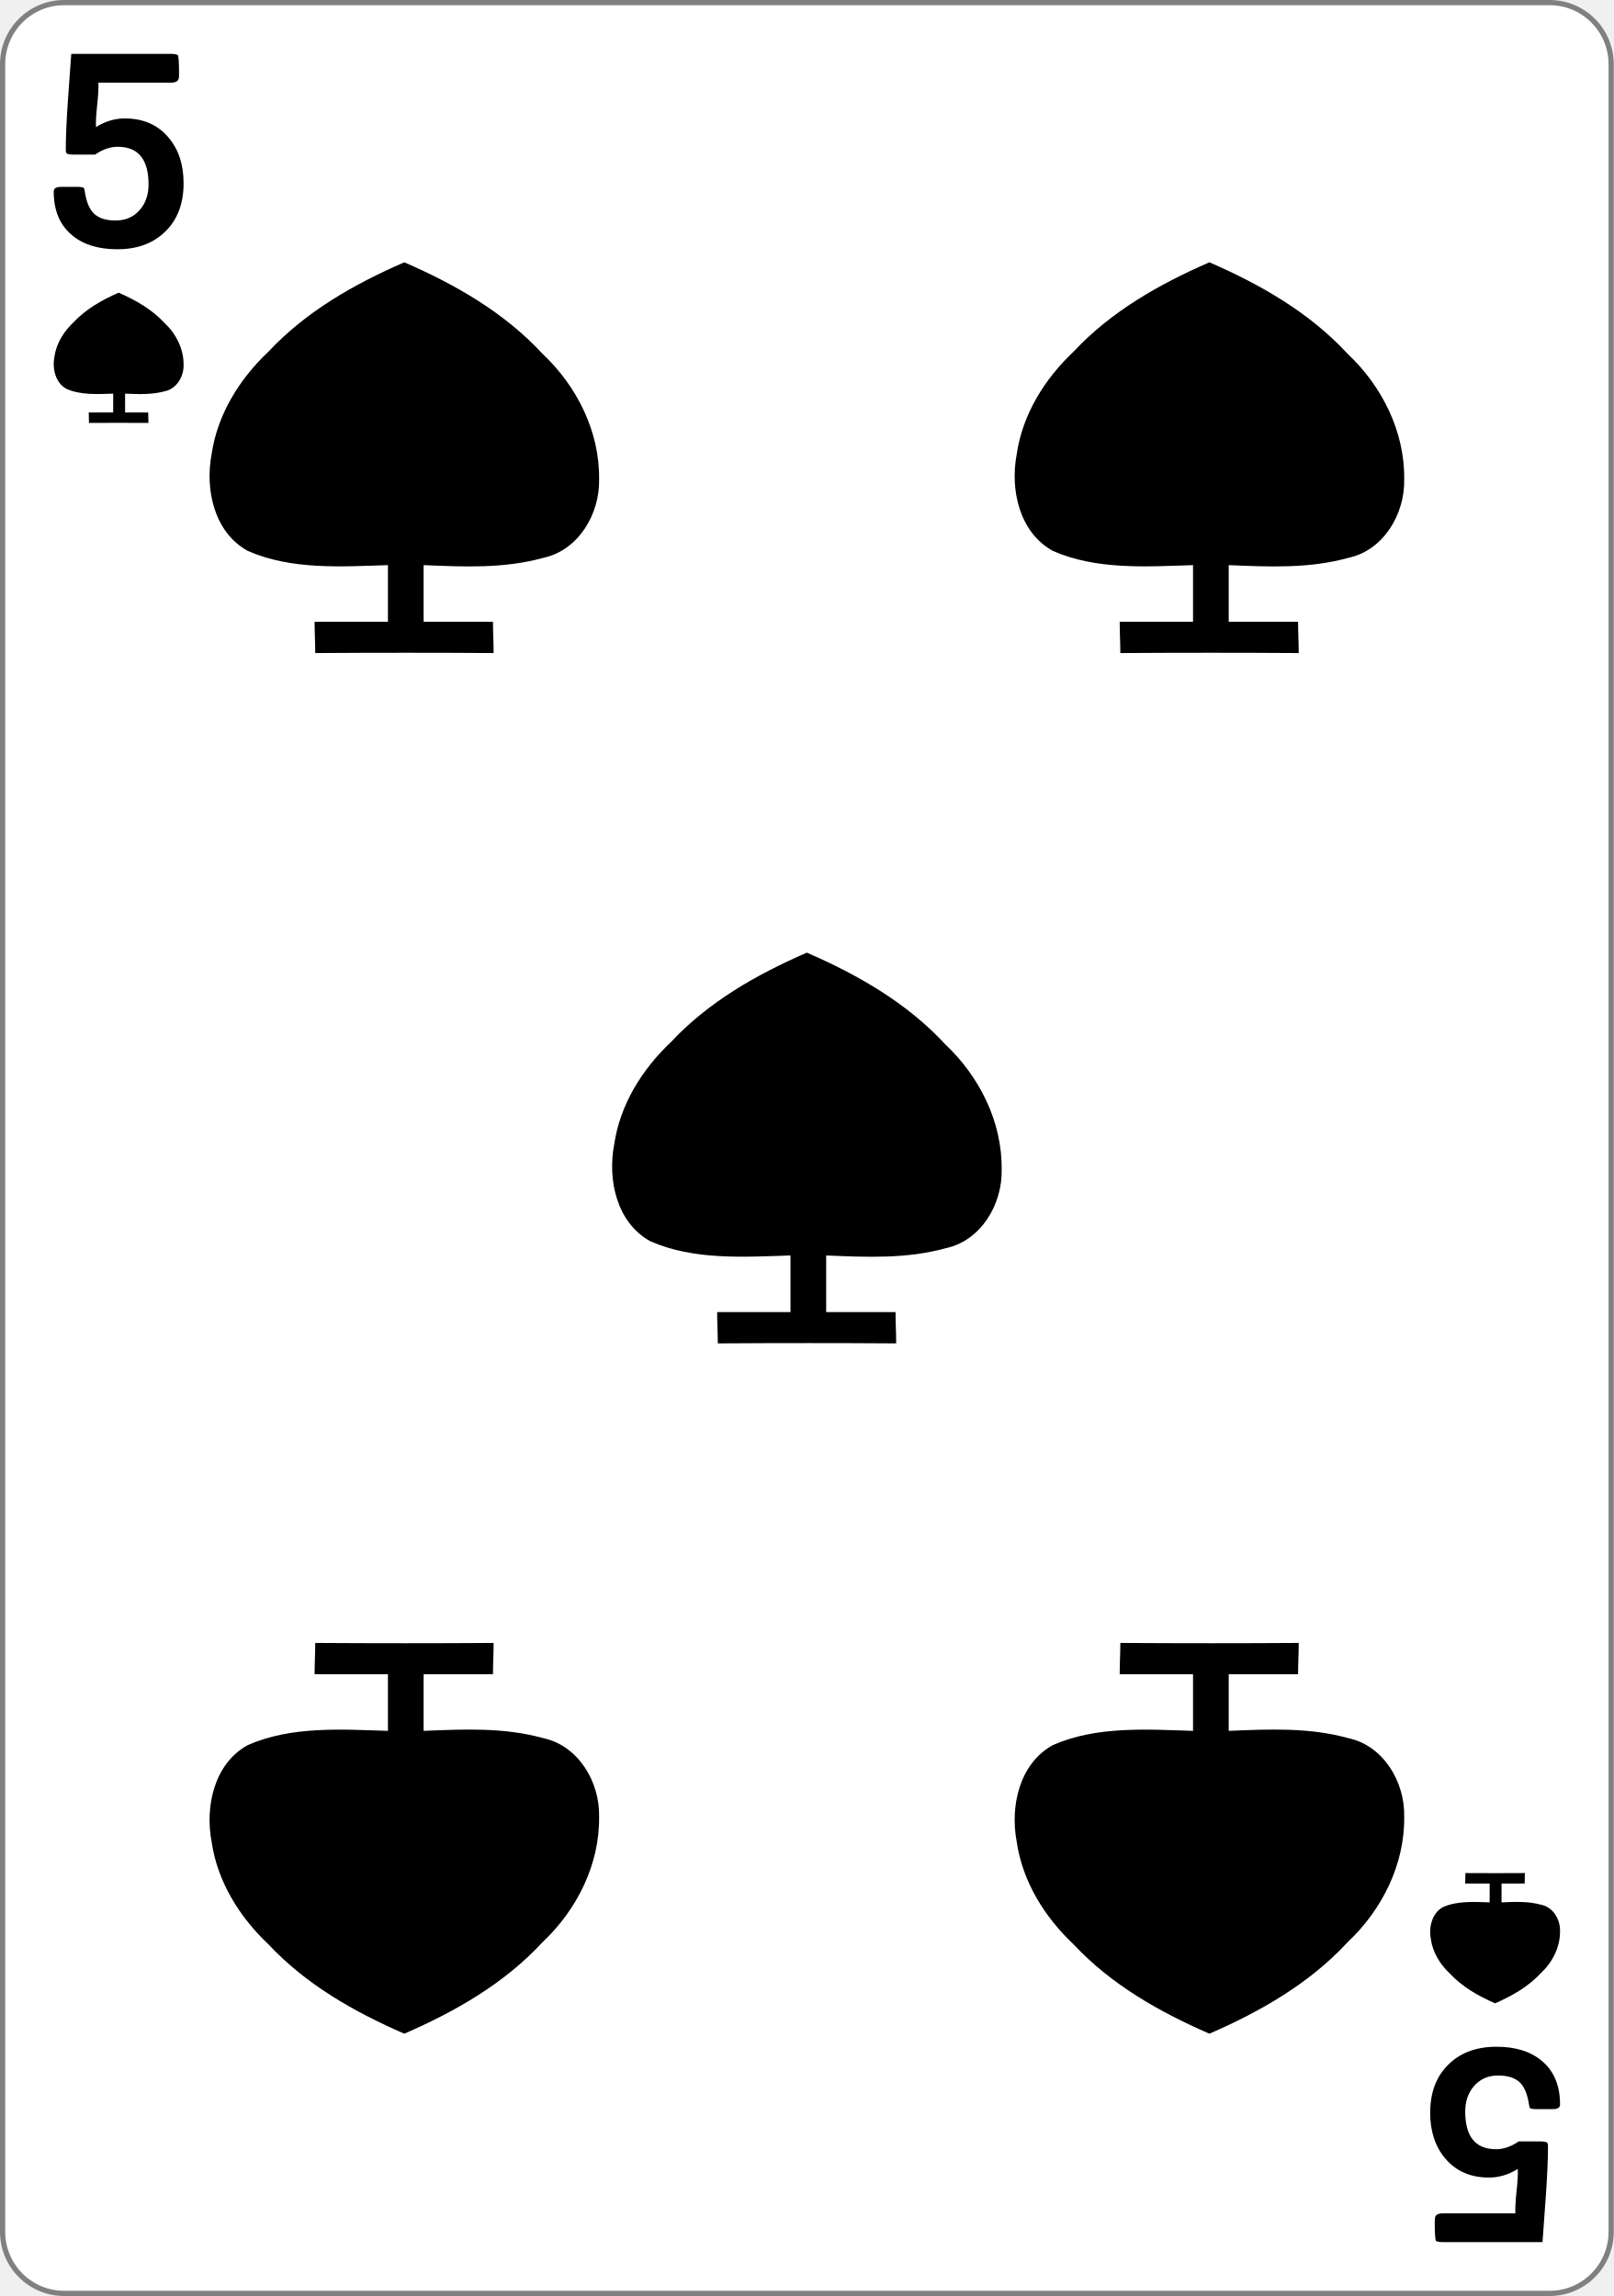
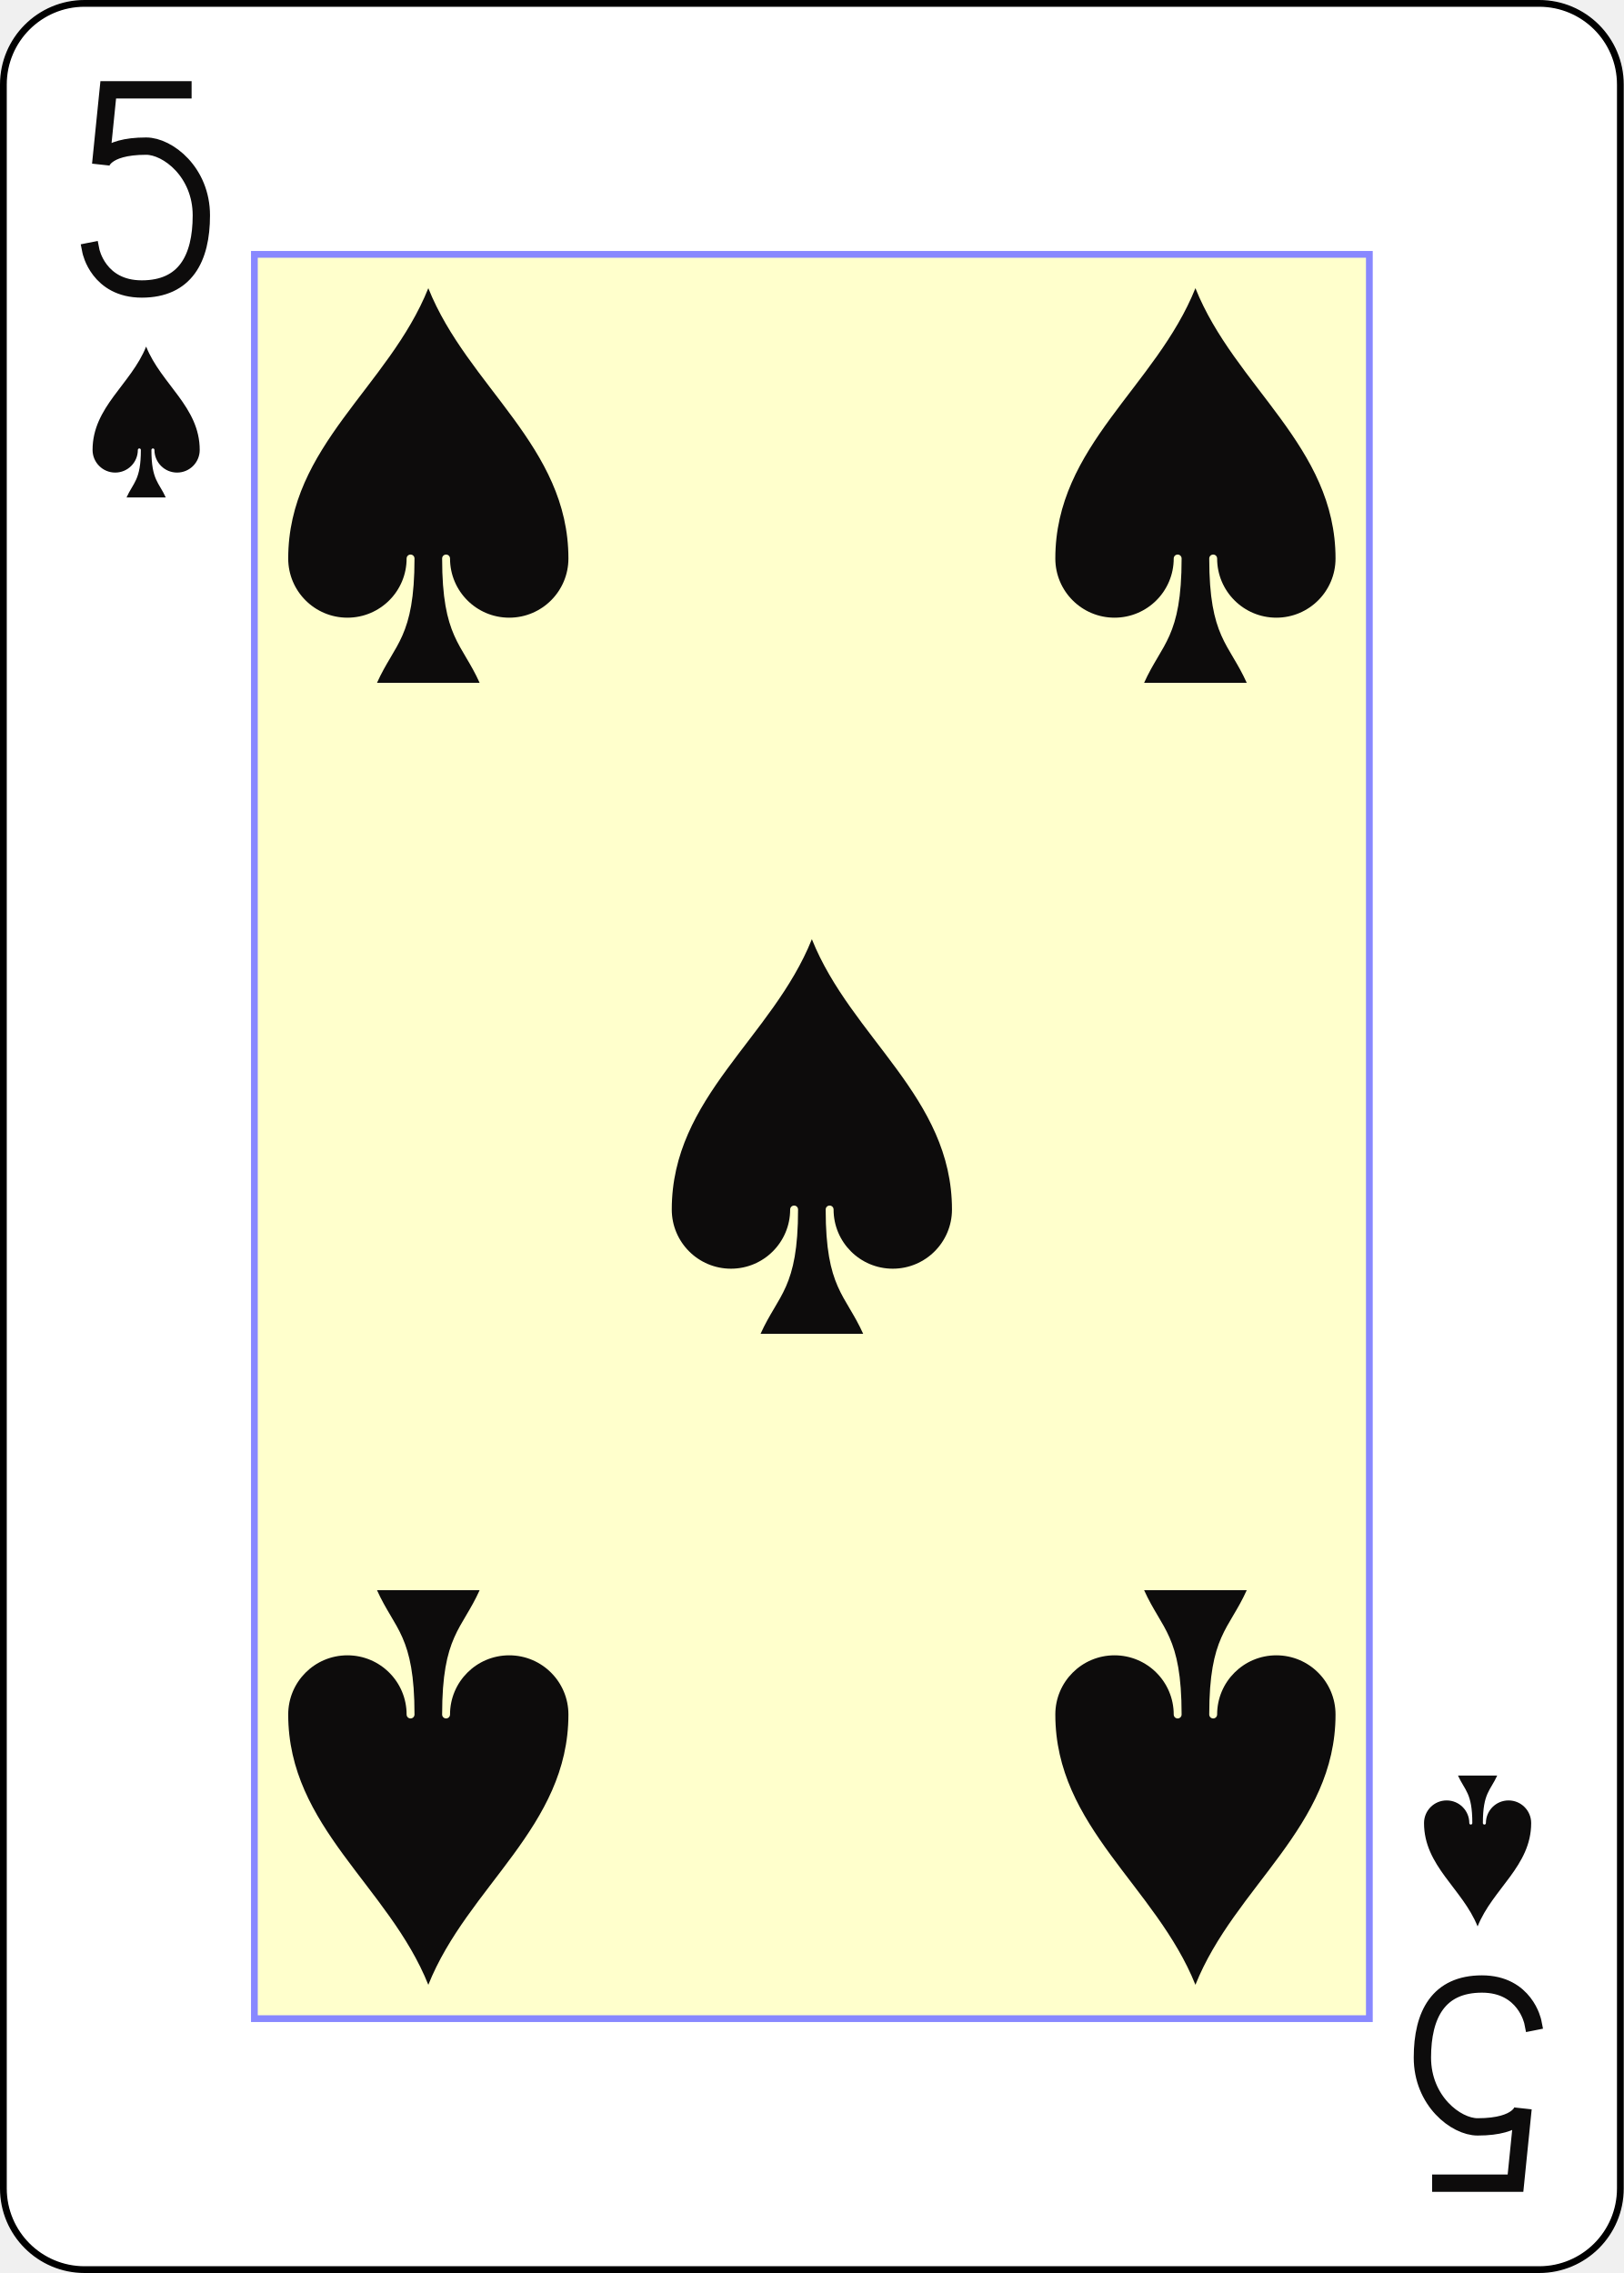
- <svg xmlns="http://www.w3.org/2000/svg" width="234" height="333" id="svg2" version="1.1">
-   <defs id="defs4" />
-   <g id="layer1" transform="translate(0,-719.3622)">
-     <g id="g924">
-       <rect rx="8.919" ry="8.946" y="719.74" x="0.378" height="332.244" width="233.244" id="rect4266" style="fill:#ffffff;fill-opacity:1;stroke:#808080;stroke-width:0.756;stroke-linecap:butt;stroke-linejoin:miter;stroke-miterlimit:4;stroke-dasharray:none;stroke-opacity:1" />
-       <g transform="matrix(0.07348588,0,0,0.07370838,-248.0173,933.6006)" id="g4233" style="fill:none;stroke:#000000;stroke-width:3.181;stroke-opacity:1" />
-       <g clip-path="none" style="fill:none;stroke:#000000;stroke-width:3.181;stroke-opacity:1" id="g4211" transform="matrix(0.07348588,0,0,0.07370838,-248.0173,933.6006)" />
-       <g transform="matrix(0.07348588,0,0,0.07370838,-248.0173,933.6006)" id="g4227" style="fill:none;stroke:#000000;stroke-width:3.181;stroke-opacity:1" />
-       <path id="path2985-3-11" d="m 12.899,780.702 c 0,-0.556 -0.031,-0.958 -0.031,-1.514 1.15,0 2.395,0 3.545,0 0,-1.322 0,-1.415 0,-2.737 -2.244,0.072 -4.672,0.239 -6.774,-0.687 -1.627,-0.893 -2.075,-2.971 -1.747,-4.679 0.281,-1.928 1.352,-3.639 2.75,-4.958 1.819,-1.946 4.139,-3.259 6.561,-4.316 2.472,1.075 4.843,2.431 6.686,4.428 1.659,1.559 2.765,3.763 2.731,6.071 0.036,1.665 -0.996,3.425 -2.697,3.789 -1.904,0.527 -3.83,0.434 -5.785,0.352 0,1.322 0,1.415 0,2.737 1.15,0 2.203,0 3.353,0 0,0.556 0.031,0.958 0.031,1.514 -2.632,-0.019 -5.779,-0.019 -8.622,0 z" style="fill:#000000;stroke:none;stroke-width:1" />
-       <path id="path2985-3-11-7" d="m 212.488,991.022 c 0,0.556 -0.031,0.958 -0.031,1.514 1.15,0 2.395,0 3.545,0 0,1.322 0,1.415 0,2.737 -2.244,-0.072 -4.672,-0.239 -6.774,0.687 -1.627,0.893 -2.075,2.971 -1.748,4.679 0.281,1.927 1.352,3.639 2.75,4.958 1.819,1.946 4.139,3.259 6.561,4.316 2.472,-1.075 4.843,-2.431 6.686,-4.428 1.659,-1.559 2.765,-3.763 2.731,-6.071 0.036,-1.665 -0.996,-3.425 -2.697,-3.789 -1.904,-0.527 -3.83,-0.434 -5.785,-0.352 0,-1.322 0,-1.415 0,-2.737 1.15,0 2.203,0 3.353,0 0,-0.556 0.031,-0.958 0.031,-1.514 -2.632,0.019 -5.779,0.019 -8.622,0 z" style="fill:#000000;stroke:none;stroke-width:1" />
-       <path id="path2985-3-3" d="m 45.709,814.076 c 0,-1.668 -0.092,-2.873 -0.092,-4.541 3.449,0 7.185,0 10.634,0 0,-3.965 0,-4.246 0,-8.211 -6.732,0.217 -14.017,0.717 -20.322,-2.061 -4.88,-2.678 -6.226,-8.913 -5.242,-14.038 0.842,-5.783 4.057,-10.918 8.251,-14.873 5.457,-5.837 12.417,-9.778 19.683,-12.948 7.417,3.224 14.53,7.294 20.057,13.285 4.978,4.678 8.295,11.29 8.193,18.212 0.108,4.996 -2.987,10.276 -8.092,11.367 -5.711,1.582 -11.491,1.301 -17.354,1.057 0,3.965 0,4.246 0,8.211 3.449,0 6.609,0 10.058,0 0,1.668 0.092,2.873 0.092,4.541 -7.897,-0.056 -17.336,-0.056 -25.865,0 z" style="fill:#000000;stroke:none;stroke-width:1" />
-       <path id="path2985-3-3-5" d="m 162.45,814.076 c 0,-1.668 -0.092,-2.873 -0.092,-4.541 3.449,0 7.185,0 10.634,0 0,-3.965 0,-4.246 0,-8.211 -6.732,0.217 -14.017,0.717 -20.322,-2.061 -4.88,-2.678 -6.226,-8.913 -5.242,-14.038 0.842,-5.783 4.057,-10.918 8.251,-14.873 5.457,-5.837 12.417,-9.778 19.683,-12.948 7.417,3.224 14.53,7.294 20.057,13.285 4.978,4.678 8.295,11.29 8.193,18.212 0.108,4.996 -2.987,10.276 -8.092,11.367 -5.711,1.582 -11.491,1.301 -17.354,1.057 0,3.965 0,4.246 0,8.211 3.449,0 6.609,0 10.058,0 0,1.668 0.092,2.873 0.092,4.541 -7.897,-0.056 -17.336,-0.056 -25.865,0 z" style="fill:#000000;stroke:none;stroke-width:1" />
-       <path id="path2985-3-3-5-4-3-1" d="m 104.08,914.199 c 0,-1.668 -0.092,-2.873 -0.092,-4.541 3.449,0 7.185,0 10.634,0 0,-3.965 0,-4.246 0,-8.211 -6.732,0.217 -14.017,0.717 -20.322,-2.061 -4.88,-2.678 -6.226,-8.913 -5.242,-14.038 0.842,-5.783 4.057,-10.918 8.251,-14.873 5.457,-5.837 12.417,-9.778 19.683,-12.948 7.417,3.224 14.53,7.294 20.057,13.285 4.978,4.678 8.295,11.29 8.193,18.212 0.108,4.996 -2.987,10.276 -8.092,11.367 -5.711,1.582 -11.491,1.301 -17.354,1.057 0,3.965 0,4.246 0,8.211 3.449,0 6.609,0 10.058,0 0,1.668 0.092,2.873 0.092,4.541 -7.897,-0.056 -17.336,-0.056 -25.865,0 z" style="fill:#000000;stroke:none;stroke-width:1" />
-       <path id="path2985-3-38-2" d="m 45.709,957.648 c 0,1.668 -0.092,2.873 -0.092,4.541 3.449,0 7.185,0 10.634,0 0,3.965 0,4.246 0,8.211 -6.732,-0.217 -14.017,-0.717 -20.322,2.061 -4.88,2.678 -6.226,8.913 -5.242,14.038 0.842,5.783 4.057,10.918 8.251,14.873 5.457,5.837 12.417,9.778 19.683,12.948 7.417,-3.224 14.53,-7.294 20.057,-13.285 4.978,-4.678 8.295,-11.289 8.193,-18.212 0.108,-4.996 -2.987,-10.276 -8.092,-11.367 -5.711,-1.582 -11.491,-1.301 -17.354,-1.057 0,-3.965 0,-4.246 0,-8.211 3.449,0 6.609,0 10.058,0 0,-1.668 0.092,-2.873 0.092,-4.541 -7.897,0.056 -17.336,0.056 -25.865,0 z" style="fill:#000000;stroke:none;stroke-width:1" />
-       <path id="path2985-3-38-2-3" d="m 162.45,957.648 c 0,1.668 -0.092,2.873 -0.092,4.541 3.449,0 7.185,0 10.634,0 0,3.965 0,4.246 0,8.211 -6.732,-0.217 -14.017,-0.717 -20.322,2.061 -4.88,2.678 -6.226,8.913 -5.242,14.038 0.842,5.783 4.057,10.918 8.251,14.873 5.457,5.837 12.417,9.778 19.683,12.948 7.417,-3.224 14.53,-7.294 20.057,-13.285 4.978,-4.678 8.295,-11.289 8.193,-18.212 0.108,-4.996 -2.987,-10.276 -8.092,-11.367 -5.711,-1.582 -11.491,-1.301 -17.354,-1.057 0,-3.965 0,-4.246 0,-8.211 3.449,0 6.609,0 10.058,0 0,-1.668 0.092,-2.873 0.092,-4.541 -7.897,0.056 -17.336,0.056 -25.865,0 z" style="fill:#000000;stroke:none;stroke-width:1" />
-       <g id="text3755-5" style="font-style:normal;font-variant:normal;font-weight:bold;font-stretch:normal;font-size:3.772px;line-height:0%;font-family:'Levenim MT';-inkscape-font-specification:'Sans Bold';letter-spacing:0px;word-spacing:0px;fill:#000000;fill-opacity:1;stroke:none;stroke-width:1" transform="scale(0.9950993,1.004925)" aria-label="5">
-         <path id="path903" style="font-size:39.909px;line-height:1.25;stroke-width:1" d="m 26.751,742.302 q 0,4.365 -2.65,6.937 -2.631,2.572 -6.996,2.572 -4.19,0 -6.626,-2.046 -2.65,-2.183 -2.65,-6.294 0,-0.663 1.052,-0.663 h 2.553 q 0.409,0 0.76,0.117 0.117,0.195 0.156,0.507 0.331,2.202 1.267,3.157 1.052,1.072 3.235,1.072 2.183,0 3.527,-1.539 1.267,-1.462 1.267,-3.664 0,-5.437 -4.501,-5.437 -1.637,0 -3.293,1.13 h -3.215 q -0.448,0 -0.857,-0.117 -0.195,-0.195 -0.195,-0.448 0,-2.767 0.292,-6.976 0.253,-3.508 0.507,-6.996 h 14.615 q 0.507,0 0.916,0.156 0.175,0.39 0.175,2.728 0,0.39 -0.039,0.643 -0.136,0.624 -1.13,0.624 H 14.338 q 0.058,1.052 -0.175,3.215 -0.234,2.144 -0.175,3.196 2.007,-1.247 4.19,-1.247 4.014,0 6.353,2.728 2.222,2.572 2.222,6.645 z" />
-       </g>
-       <g id="text3755-2-28" style="font-style:normal;font-variant:normal;font-weight:bold;font-stretch:normal;font-size:3.772px;line-height:0%;font-family:'Levenim MT';-inkscape-font-specification:'Sans Bold';letter-spacing:0px;word-spacing:0px;fill:#000000;fill-opacity:1;stroke:none;stroke-width:1" transform="scale(-0.9950993,-1.004925)" aria-label="5">
-         <path id="path906" style="font-size:39.909px;line-height:1.25;stroke-width:1" d="m -208.401,-1020.74 q 0,4.365 -2.65,6.937 -2.631,2.572 -6.996,2.572 -4.19,0 -6.626,-2.046 -2.65,-2.183 -2.65,-6.294 0,-0.662 1.052,-0.662 h 2.553 q 0.409,0 0.76,0.117 0.117,0.195 0.156,0.507 0.331,2.202 1.267,3.157 1.052,1.072 3.235,1.072 2.183,0 3.527,-1.539 1.267,-1.462 1.267,-3.664 0,-5.437 -4.502,-5.437 -1.637,0 -3.293,1.13 h -3.215 q -0.448,0 -0.857,-0.117 -0.195,-0.195 -0.195,-0.448 0,-2.767 0.292,-6.976 0.253,-3.508 0.507,-6.996 h 14.615 q 0.507,0 0.916,0.156 0.175,0.39 0.175,2.728 0,0.39 -0.039,0.643 -0.136,0.624 -1.13,0.624 h -10.581 q 0.059,1.052 -0.175,3.215 -0.234,2.143 -0.175,3.196 2.007,-1.247 4.19,-1.247 4.014,0 6.353,2.728 2.222,2.572 2.222,6.645 z" />
-       </g>
-     </g>
+ <svg xmlns="http://www.w3.org/2000/svg" xmlns:xlink="http://www.w3.org/1999/xlink" class="card" face="5S" height="3.5in" preserveAspectRatio="none" viewBox="-120 -168 240 336" width="2.5in">
+   <defs>
+     <symbol id="SS5" viewBox="-600 -600 1200 1200" preserveAspectRatio="xMinYMid">
+       <path d="M0 -500C100 -250 355 -100 355 185A150 150 0 0 1 55 185A10 10 0 0 0 35 185C35 385 85 400 130 500L-130 500C-85 400 -35 385 -35 185A10 10 0 0 0 -55 185A150 150 0 0 1 -355 185C-355 -100 -100 -250 0 -500Z" fill="#0d0c0c" />
+     </symbol>
+     <symbol id="VS5" viewBox="-500 -500 1000 1000" preserveAspectRatio="xMinYMid">
+       <path d="M170 -460L-175 -460L-210 -115C-210 -115 -200 -200 0 -200C100 -200 255 -80 255 120C255 320 180 460 -20 460C-220 460 -255 285 -255 285" stroke="#0d0c0c" stroke-width="80" stroke-linecap="square" stroke-miterlimit="1.5" fill="none" />
+     </symbol>
+     <rect id="XS5" width="164.8" height="260.8" x="-82.4" y="-130.4" />
+   </defs>
+   <rect width="239" height="335" x="-119.5" y="-167.5" rx="12" ry="12" fill="white" stroke="black" />
+   <use xlink:href="#XS5" width="164.8" height="260.8" stroke="#88f" fill="#FFC" />
+   <use xlink:href="#VS5" height="32" width="32" x="-114.4" y="-156" />
+   <use xlink:href="#SS5" height="26.769" width="26.769" x="-111.784" y="-119" />
+   <use xlink:href="#SS5" height="70" width="70" x="-91.692" y="-131.234" />
+   <use xlink:href="#SS5" height="70" width="70" x="21.692" y="-131.234" />
+   <use xlink:href="#SS5" height="70" width="70" x="-35" y="-35" />
+   <g transform="rotate(180)">
+     <use xlink:href="#VS5" height="32" width="32" x="-114.4" y="-156" />
+     <use xlink:href="#SS5" height="26.769" width="26.769" x="-111.784" y="-119" />
+     <use xlink:href="#SS5" height="70" width="70" x="-91.692" y="-131.234" />
+     <use xlink:href="#SS5" height="70" width="70" x="21.692" y="-131.234" />
  </g>
</svg>
